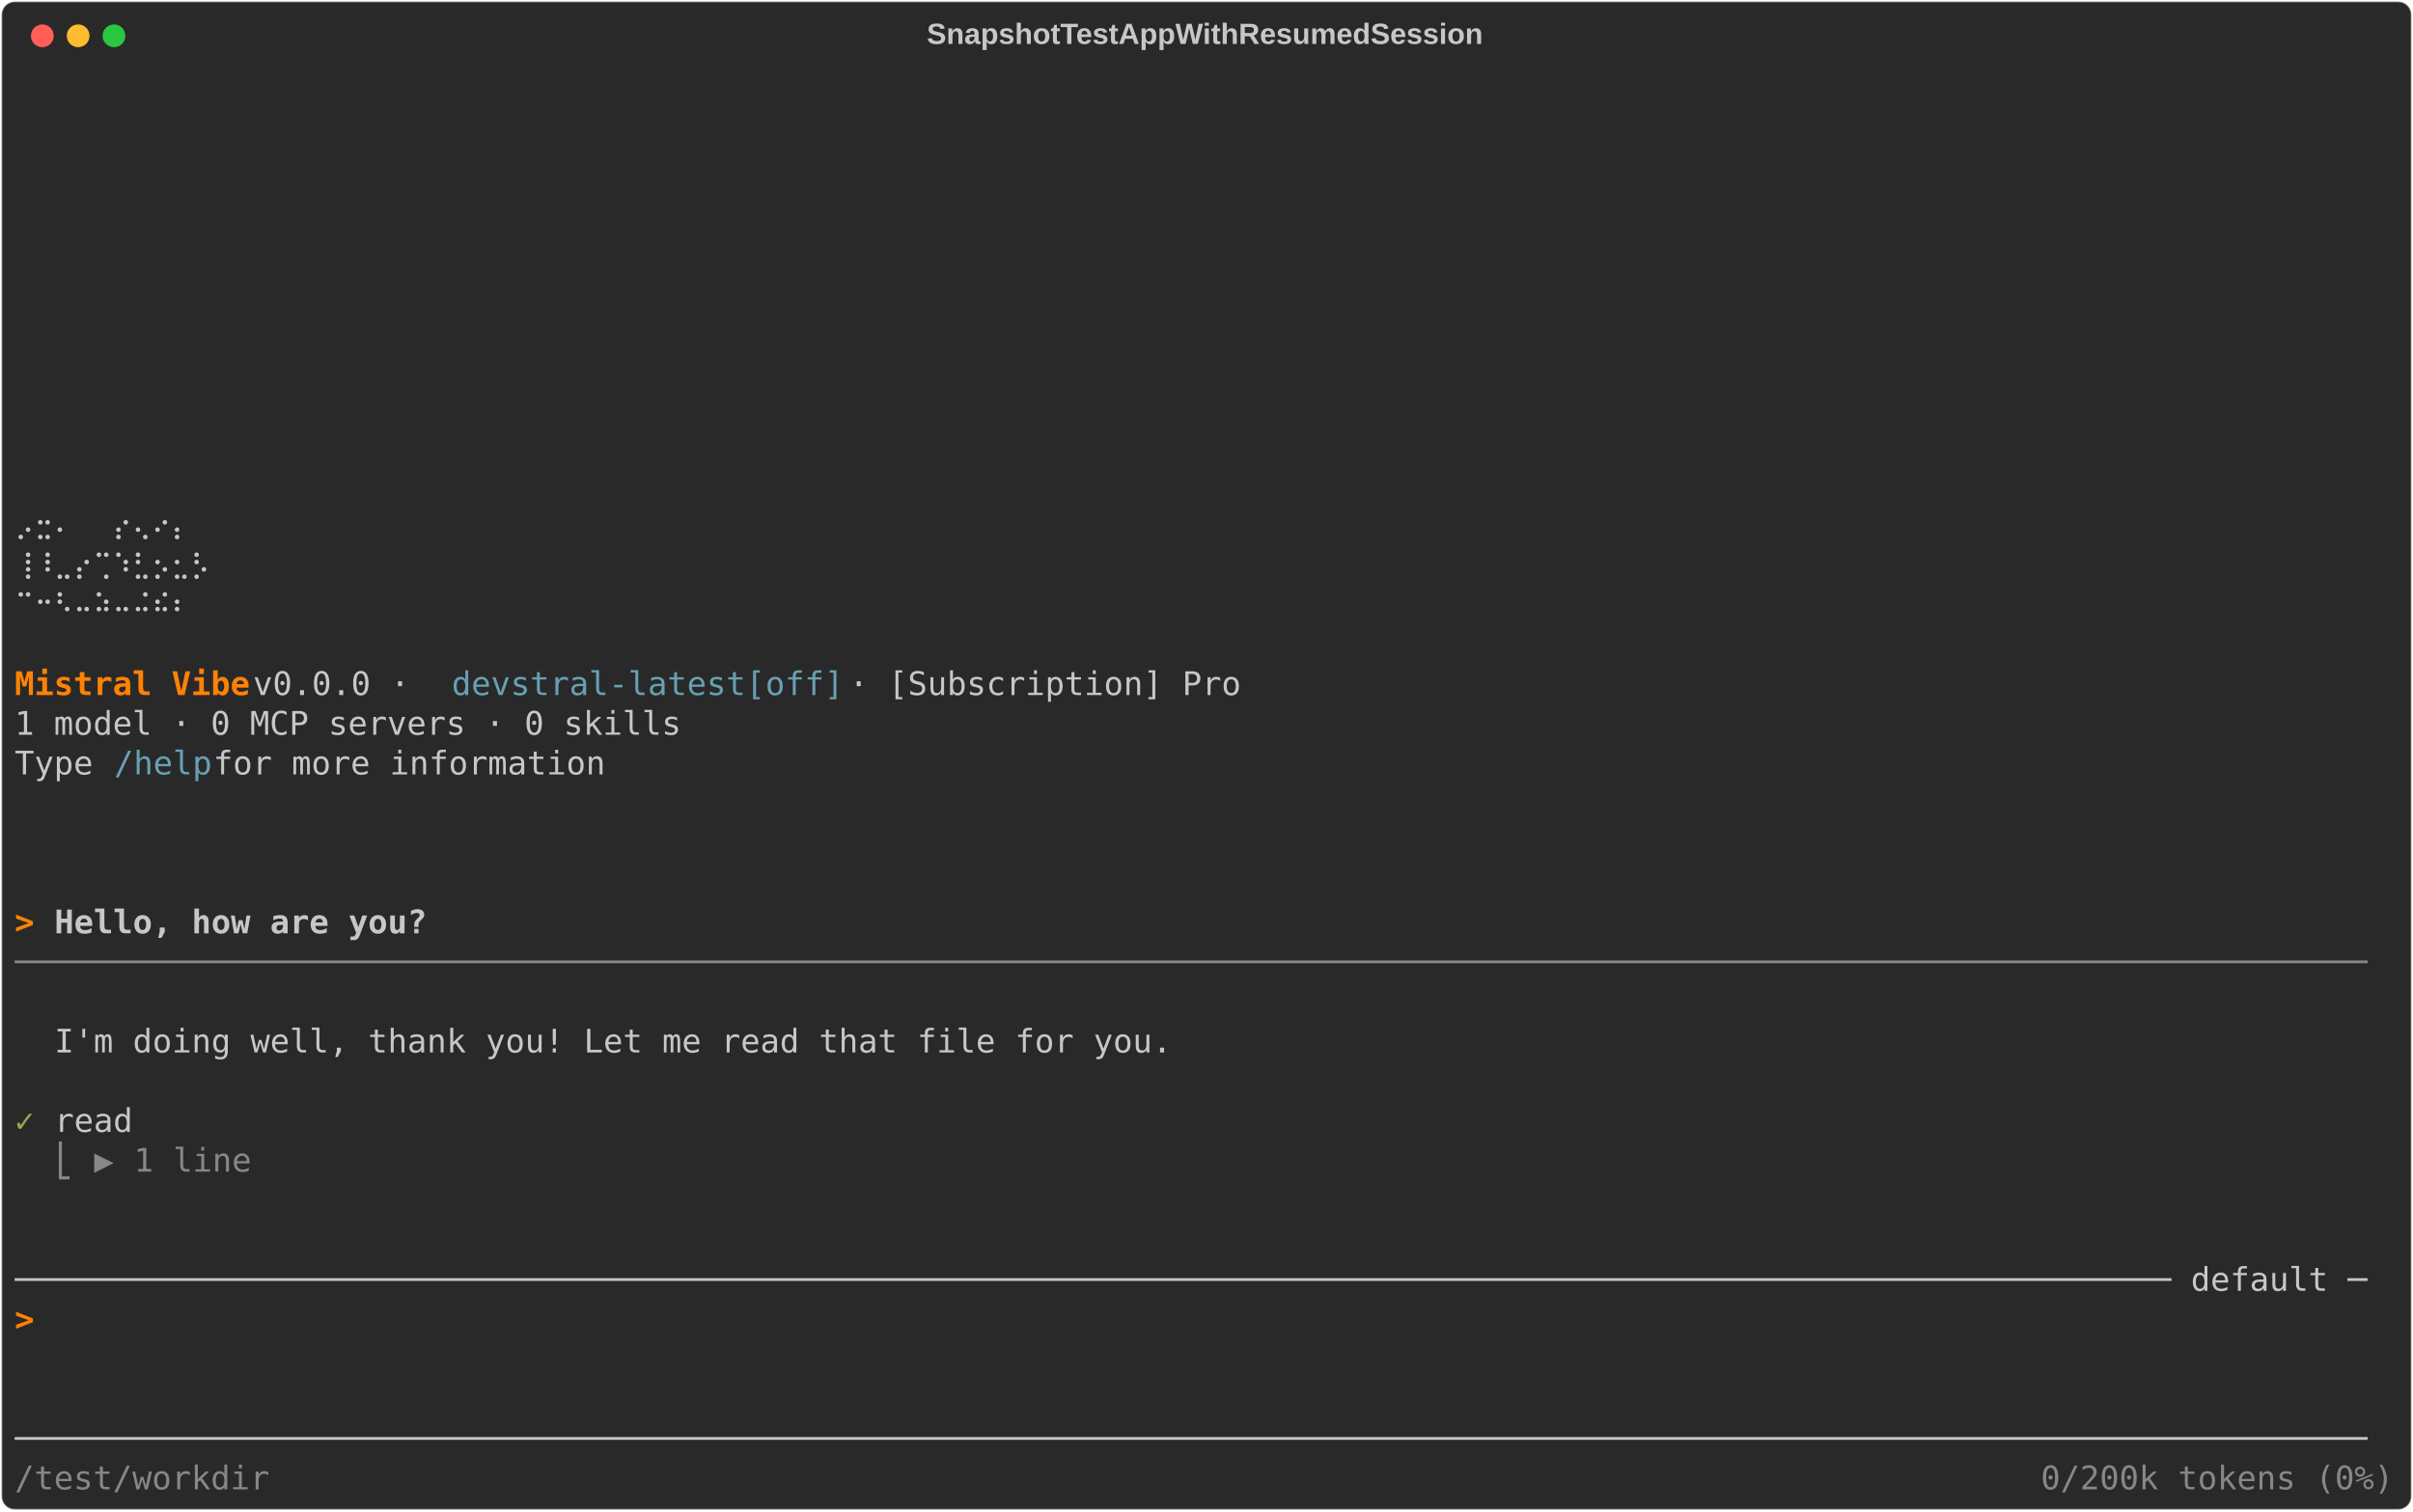
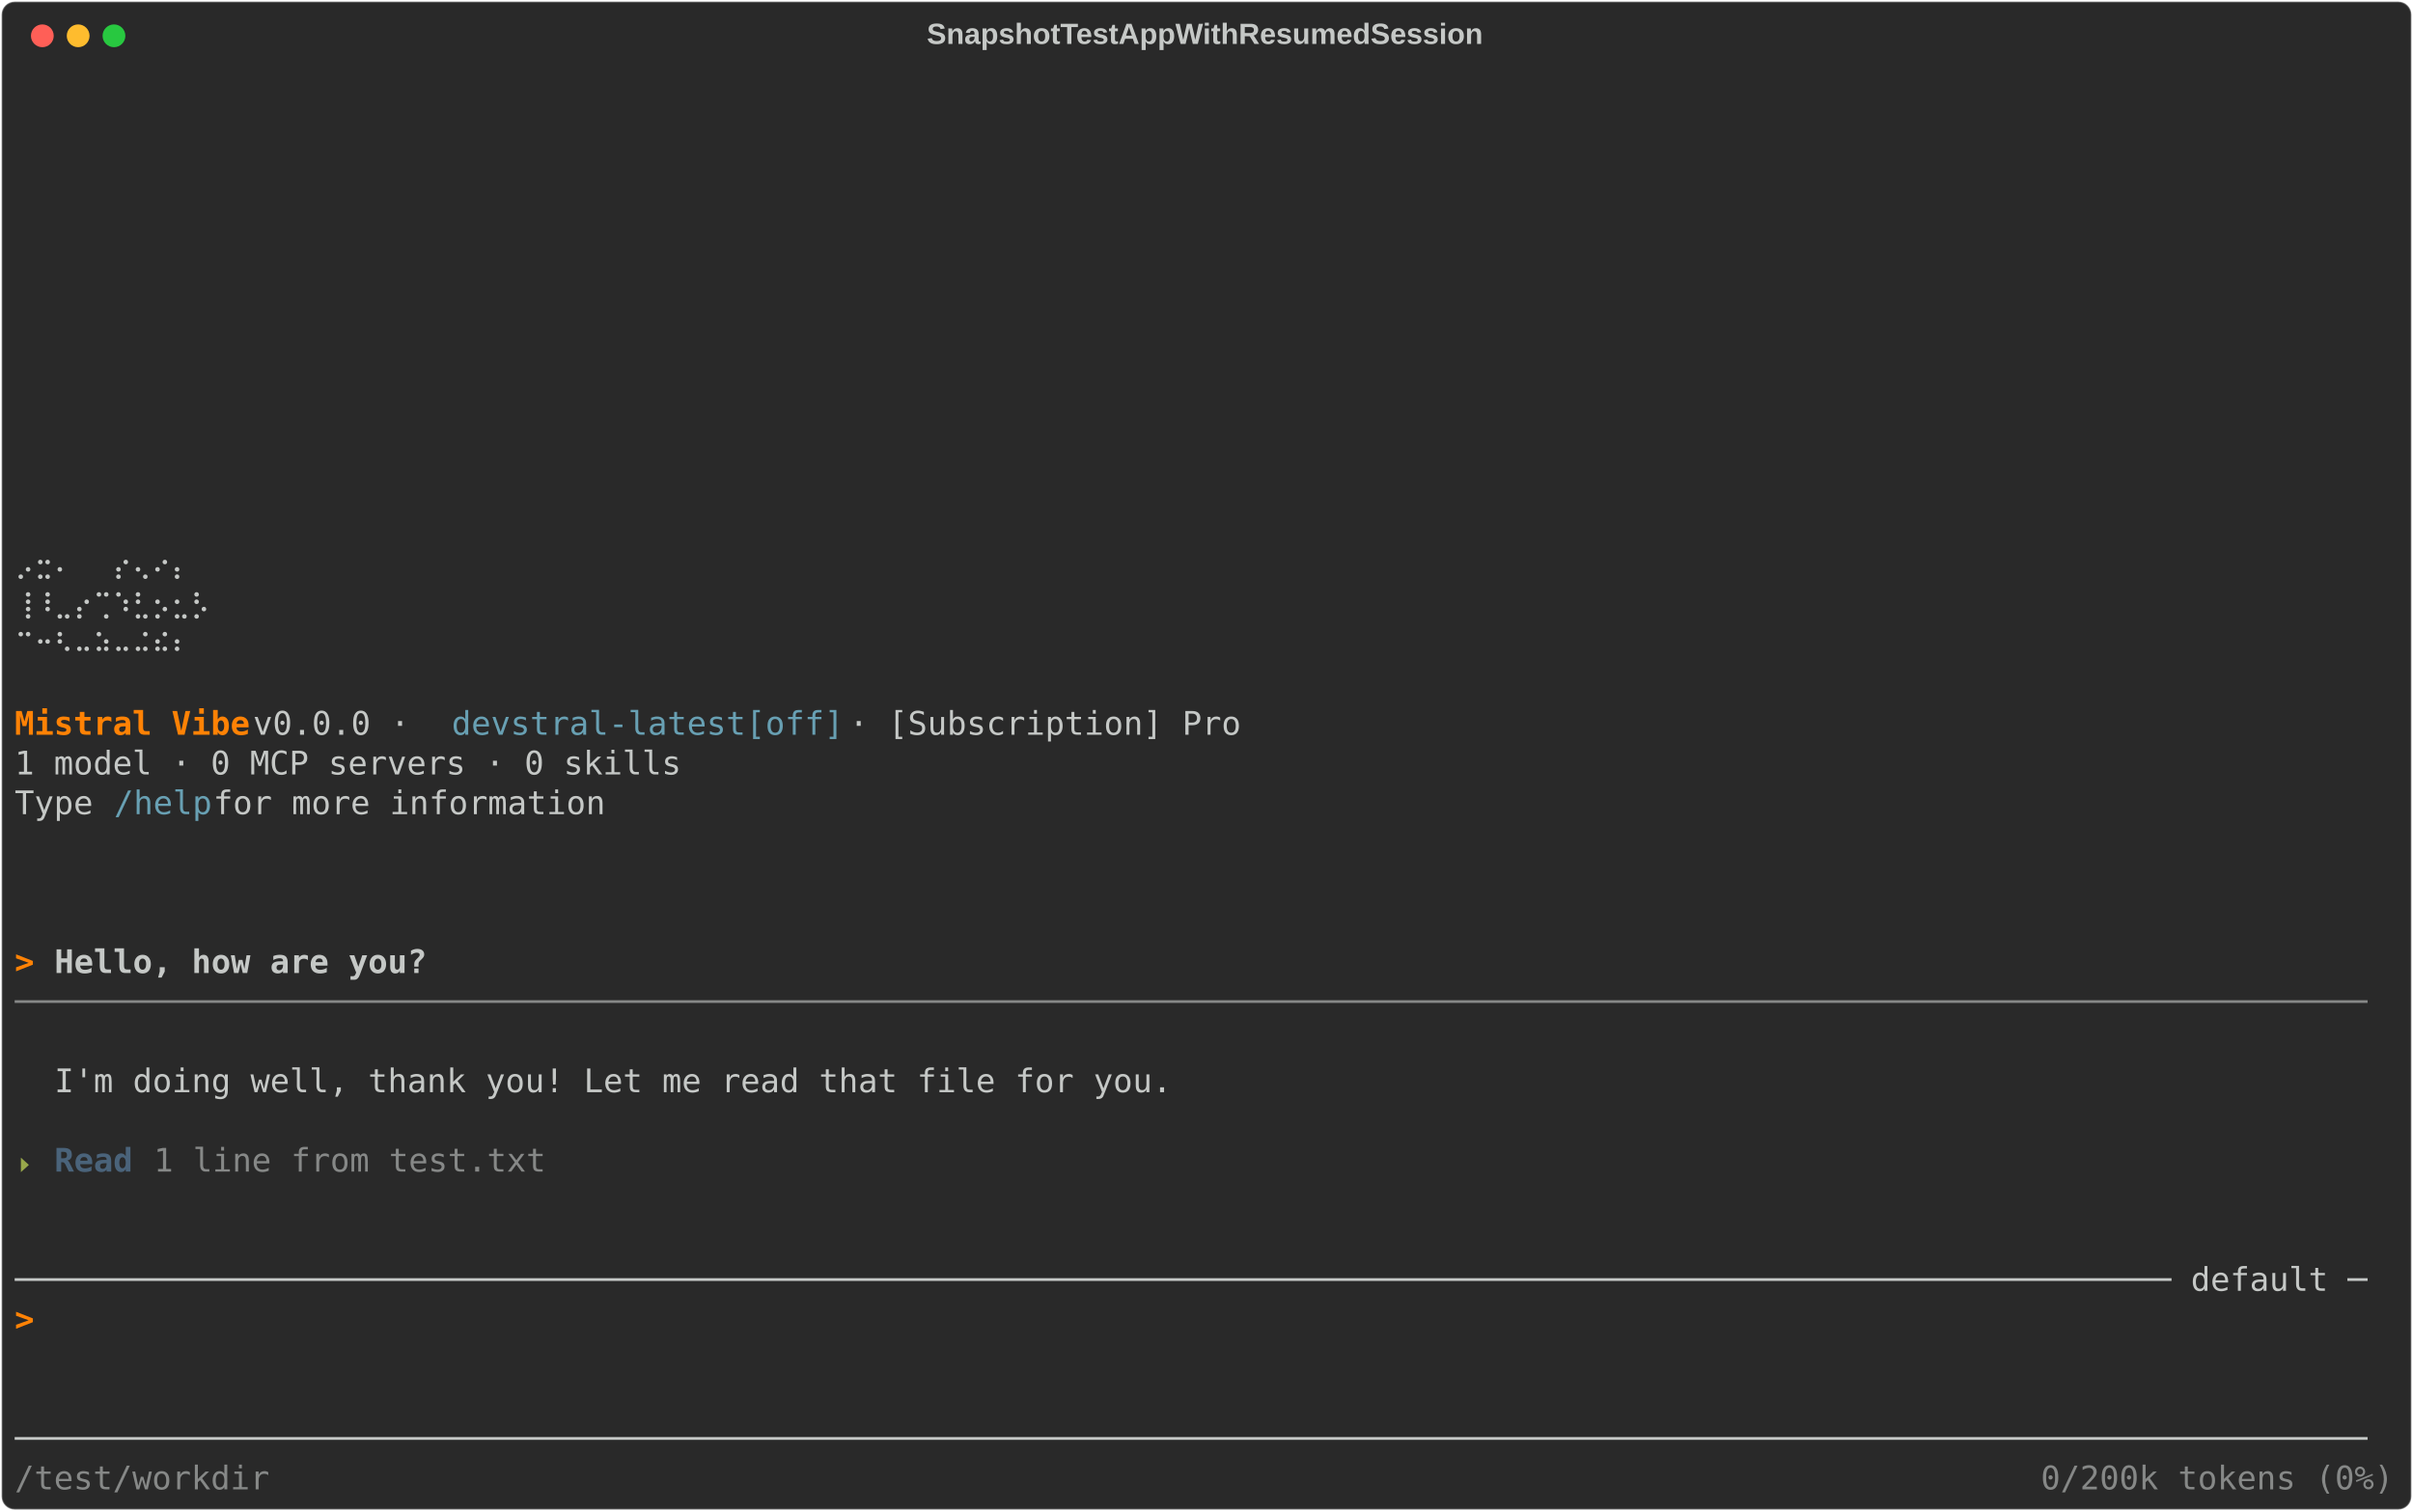
<svg xmlns="http://www.w3.org/2000/svg" class="rich-terminal" viewBox="0 0 1482 928.4">
  <style>

    @font-face {
        font-family: "Fira Code";
        src: local("FiraCode-Regular"),
                url("https://cdnjs.cloudflare.com/ajax/libs/firacode/6.2.0/woff2/FiraCode-Regular.woff2") format("woff2"),
                url("https://cdnjs.cloudflare.com/ajax/libs/firacode/6.2.0/woff/FiraCode-Regular.woff") format("woff");
        font-style: normal;
        font-weight: 400;
    }
    @font-face {
        font-family: "Fira Code";
        src: local("FiraCode-Bold"),
                url("https://cdnjs.cloudflare.com/ajax/libs/firacode/6.2.0/woff2/FiraCode-Bold.woff2") format("woff2"),
                url("https://cdnjs.cloudflare.com/ajax/libs/firacode/6.2.0/woff/FiraCode-Bold.woff") format("woff");
        font-style: bold;
        font-weight: 700;
    }

    .terminal-matrix {
        font-family: Fira Code, monospace;
        font-size: 20px;
        line-height: 24.4px;
        font-variant-east-asian: full-width;
    }

    .terminal-title {
        font-size: 18px;
        font-weight: bold;
        font-family: arial;
    }

    .terminal-r1 { fill: #c5c8c6 }
.terminal-r2 { fill: #ff8205;font-weight: bold }
.terminal-r3 { fill: #68a0b3 }
.terminal-r4 { fill: #c5c8c6;font-weight: bold }
.terminal-r5 { fill: #868887 }
.terminal-r6 { fill: #98a84b }
+ .terminal-r7 { fill: #4a637a;font-weight: bold }
    </style>
  <defs>
    <clipPath id="terminal-clip-terminal">
      <rect x="0" y="0" width="1463.0" height="877.4" />
    </clipPath>
    <clipPath id="terminal-line-0">
      <rect x="0" y="1.5" width="1464" height="24.65" />
    </clipPath>
    <clipPath id="terminal-line-1">
      <rect x="0" y="25.9" width="1464" height="24.65" />
    </clipPath>
    <clipPath id="terminal-line-2">
      <rect x="0" y="50.3" width="1464" height="24.65" />
    </clipPath>
    <clipPath id="terminal-line-3">
      <rect x="0" y="74.7" width="1464" height="24.65" />
    </clipPath>
    <clipPath id="terminal-line-4">
      <rect x="0" y="99.1" width="1464" height="24.65" />
    </clipPath>
    <clipPath id="terminal-line-5">
      <rect x="0" y="123.5" width="1464" height="24.65" />
    </clipPath>
    <clipPath id="terminal-line-6">
      <rect x="0" y="147.9" width="1464" height="24.65" />
    </clipPath>
    <clipPath id="terminal-line-7">
      <rect x="0" y="172.3" width="1464" height="24.65" />
    </clipPath>
    <clipPath id="terminal-line-8">
      <rect x="0" y="196.7" width="1464" height="24.65" />
    </clipPath>
    <clipPath id="terminal-line-9">
      <rect x="0" y="221.1" width="1464" height="24.65" />
    </clipPath>
    <clipPath id="terminal-line-10">
      <rect x="0" y="245.5" width="1464" height="24.65" />
    </clipPath>
    <clipPath id="terminal-line-11">
      <rect x="0" y="269.9" width="1464" height="24.65" />
    </clipPath>
    <clipPath id="terminal-line-12">
      <rect x="0" y="294.3" width="1464" height="24.65" />
    </clipPath>
    <clipPath id="terminal-line-13">
      <rect x="0" y="318.7" width="1464" height="24.65" />
    </clipPath>
    <clipPath id="terminal-line-14">
      <rect x="0" y="343.1" width="1464" height="24.65" />
    </clipPath>
    <clipPath id="terminal-line-15">
      <rect x="0" y="367.5" width="1464" height="24.65" />
    </clipPath>
    <clipPath id="terminal-line-16">
      <rect x="0" y="391.9" width="1464" height="24.65" />
    </clipPath>
    <clipPath id="terminal-line-17">
      <rect x="0" y="416.3" width="1464" height="24.65" />
    </clipPath>
    <clipPath id="terminal-line-18">
      <rect x="0" y="440.7" width="1464" height="24.65" />
    </clipPath>
    <clipPath id="terminal-line-19">
      <rect x="0" y="465.1" width="1464" height="24.65" />
    </clipPath>
    <clipPath id="terminal-line-20">
      <rect x="0" y="489.5" width="1464" height="24.65" />
    </clipPath>
    <clipPath id="terminal-line-21">
      <rect x="0" y="513.9" width="1464" height="24.65" />
    </clipPath>
    <clipPath id="terminal-line-22">
      <rect x="0" y="538.3" width="1464" height="24.65" />
    </clipPath>
    <clipPath id="terminal-line-23">
      <rect x="0" y="562.7" width="1464" height="24.65" />
    </clipPath>
    <clipPath id="terminal-line-24">
      <rect x="0" y="587.1" width="1464" height="24.65" />
    </clipPath>
    <clipPath id="terminal-line-25">
      <rect x="0" y="611.5" width="1464" height="24.65" />
    </clipPath>
    <clipPath id="terminal-line-26">
      <rect x="0" y="635.9" width="1464" height="24.65" />
    </clipPath>
    <clipPath id="terminal-line-27">
      <rect x="0" y="660.3" width="1464" height="24.65" />
    </clipPath>
    <clipPath id="terminal-line-28">
      <rect x="0" y="684.7" width="1464" height="24.65" />
    </clipPath>
    <clipPath id="terminal-line-29">
      <rect x="0" y="709.1" width="1464" height="24.65" />
    </clipPath>
    <clipPath id="terminal-line-30">
      <rect x="0" y="733.5" width="1464" height="24.65" />
    </clipPath>
    <clipPath id="terminal-line-31">
      <rect x="0" y="757.9" width="1464" height="24.65" />
    </clipPath>
    <clipPath id="terminal-line-32">
      <rect x="0" y="782.3" width="1464" height="24.65" />
    </clipPath>
    <clipPath id="terminal-line-33">
      <rect x="0" y="806.7" width="1464" height="24.65" />
    </clipPath>
    <clipPath id="terminal-line-34">
      <rect x="0" y="831.1" width="1464" height="24.65" />
    </clipPath>
  </defs>
  <rect fill="#292929" stroke="rgba(255,255,255,0.35)" stroke-width="1" x="1" y="1" width="1480" height="926.4" rx="8" />
  <text class="terminal-title" fill="#c5c8c6" text-anchor="middle" x="740" y="27">SnapshotTestAppWithResumedSession</text>
  <g transform="translate(26,22)">
    <circle cx="0" cy="0" r="7" fill="#ff5f57" />
    <circle cx="22" cy="0" r="7" fill="#febc2e" />
    <circle cx="44" cy="0" r="7" fill="#28c840" />
  </g>
  <g transform="translate(9, 41)" clip-path="url(#terminal-clip-terminal)">
    <g class="terminal-matrix">
      <text class="terminal-r1" x="1464" y="20" textLength="12.2" clip-path="url(#terminal-line-0)">
</text>
      <text class="terminal-r1" x="1464" y="44.4" textLength="12.2" clip-path="url(#terminal-line-1)">
</text>
      <text class="terminal-r1" x="1464" y="68.8" textLength="12.2" clip-path="url(#terminal-line-2)">
</text>
      <text class="terminal-r1" x="1464" y="93.2" textLength="12.2" clip-path="url(#terminal-line-3)">
</text>
      <text class="terminal-r1" x="1464" y="117.6" textLength="12.2" clip-path="url(#terminal-line-4)">
</text>
      <text class="terminal-r1" x="1464" y="142" textLength="12.2" clip-path="url(#terminal-line-5)">
</text>
      <text class="terminal-r1" x="1464" y="166.4" textLength="12.2" clip-path="url(#terminal-line-6)">
</text>
      <text class="terminal-r1" x="1464" y="190.8" textLength="12.2" clip-path="url(#terminal-line-7)">
</text>
      <text class="terminal-r1" x="1464" y="215.2" textLength="12.2" clip-path="url(#terminal-line-8)">
</text>
      <text class="terminal-r1" x="1464" y="239.6" textLength="12.2" clip-path="url(#terminal-line-9)">
</text>
      <text class="terminal-r1" x="1464" y="264" textLength="12.2" clip-path="url(#terminal-line-10)">
</text>
-       <text class="terminal-r1" x="0" y="288.4" textLength="134.2" clip-path="url(#terminal-line-11)">  ⡠⣒⠄  ⡔⢄⠔⡄</text>
      <text class="terminal-r1" x="1464" y="288.4" textLength="12.2" clip-path="url(#terminal-line-11)">
</text>
-       <text class="terminal-r1" x="0" y="312.8" textLength="134.2" clip-path="url(#terminal-line-12)"> ⢸⠸⣀⡔⢉⠱⣃⡢⣂⡣</text>
+       <text class="terminal-r1" x="0" y="312.8" textLength="134.2" clip-path="url(#terminal-line-12)">  ⡠⣒⠄  ⡔⢄⠔⡄</text>
      <text class="terminal-r1" x="1464" y="312.8" textLength="12.2" clip-path="url(#terminal-line-12)">
</text>
-       <text class="terminal-r1" x="0" y="337.2" textLength="134.2" clip-path="url(#terminal-line-13)">  ⠉⠒⠣⠤⠵⠤⠬⠮⠆</text>
+       <text class="terminal-r1" x="0" y="337.2" textLength="134.2" clip-path="url(#terminal-line-13)"> ⢸⠸⣀⡔⢉⠱⣃⡢⣂⡣</text>
      <text class="terminal-r1" x="1464" y="337.2" textLength="12.2" clip-path="url(#terminal-line-13)">
</text>
+       <text class="terminal-r1" x="0" y="361.6" textLength="134.2" clip-path="url(#terminal-line-14)">  ⠉⠒⠣⠤⠵⠤⠬⠮⠆</text>
      <text class="terminal-r1" x="1464" y="361.6" textLength="12.2" clip-path="url(#terminal-line-14)">
</text>
-       <text class="terminal-r2" x="0" y="386" textLength="146.4" clip-path="url(#terminal-line-15)">Mistral Vibe</text>
-       <text class="terminal-r1" x="146.4" y="386" textLength="122" clip-path="url(#terminal-line-15)"> v0.0.0 · </text>
-       <text class="terminal-r3" x="268.4" y="386" textLength="244" clip-path="url(#terminal-line-15)">devstral-latest[off]</text>
-       <text class="terminal-r1" x="512.4" y="386" textLength="256.2" clip-path="url(#terminal-line-15)"> · [Subscription] Pro</text>
      <text class="terminal-r1" x="1464" y="386" textLength="12.2" clip-path="url(#terminal-line-15)">
</text>
-       <text class="terminal-r1" x="0" y="410.4" textLength="414.8" clip-path="url(#terminal-line-16)">1 model · 0 MCP servers · 0 skills</text>
+       <text class="terminal-r2" x="0" y="410.4" textLength="146.4" clip-path="url(#terminal-line-16)">Mistral Vibe</text>
+       <text class="terminal-r1" x="146.4" y="410.4" textLength="122" clip-path="url(#terminal-line-16)"> v0.0.0 · </text>
+       <text class="terminal-r3" x="268.4" y="410.4" textLength="244" clip-path="url(#terminal-line-16)">devstral-latest[off]</text>
+       <text class="terminal-r1" x="512.4" y="410.4" textLength="256.2" clip-path="url(#terminal-line-16)"> · [Subscription] Pro</text>
      <text class="terminal-r1" x="1464" y="410.4" textLength="12.2" clip-path="url(#terminal-line-16)">
</text>
-       <text class="terminal-r1" x="0" y="434.8" textLength="61" clip-path="url(#terminal-line-17)">Type </text>
-       <text class="terminal-r3" x="61" y="434.8" textLength="61" clip-path="url(#terminal-line-17)">/help</text>
-       <text class="terminal-r1" x="122" y="434.8" textLength="256.2" clip-path="url(#terminal-line-17)"> for more information</text>
+       <text class="terminal-r1" x="0" y="434.8" textLength="414.8" clip-path="url(#terminal-line-17)">1 model · 0 MCP servers · 0 skills</text>
      <text class="terminal-r1" x="1464" y="434.8" textLength="12.2" clip-path="url(#terminal-line-17)">
</text>
+       <text class="terminal-r1" x="0" y="459.2" textLength="61" clip-path="url(#terminal-line-18)">Type </text>
+       <text class="terminal-r3" x="61" y="459.2" textLength="61" clip-path="url(#terminal-line-18)">/help</text>
+       <text class="terminal-r1" x="122" y="459.2" textLength="256.2" clip-path="url(#terminal-line-18)"> for more information</text>
      <text class="terminal-r1" x="1464" y="459.2" textLength="12.2" clip-path="url(#terminal-line-18)">
</text>
      <text class="terminal-r1" x="1464" y="483.6" textLength="12.2" clip-path="url(#terminal-line-19)">
</text>
      <text class="terminal-r1" x="1464" y="508" textLength="12.2" clip-path="url(#terminal-line-20)">
</text>
-       <text class="terminal-r2" x="0" y="532.4" textLength="24.4" clip-path="url(#terminal-line-21)">&gt; </text>
-       <text class="terminal-r4" x="24.4" y="532.4" textLength="231.8" clip-path="url(#terminal-line-21)">Hello, how are you?</text>
      <text class="terminal-r1" x="1464" y="532.4" textLength="12.2" clip-path="url(#terminal-line-21)">
</text>
-       <text class="terminal-r5" x="0" y="556.8" textLength="1464" clip-path="url(#terminal-line-22)">────────────────────────────────────────────────────────────────────────────────────────────────────────────────────────</text>
+       <text class="terminal-r2" x="0" y="556.8" textLength="24.4" clip-path="url(#terminal-line-22)">&gt; </text>
+       <text class="terminal-r4" x="24.4" y="556.8" textLength="231.8" clip-path="url(#terminal-line-22)">Hello, how are you?</text>
      <text class="terminal-r1" x="1464" y="556.8" textLength="12.2" clip-path="url(#terminal-line-22)">
</text>
+       <text class="terminal-r5" x="0" y="581.2" textLength="1464" clip-path="url(#terminal-line-23)">────────────────────────────────────────────────────────────────────────────────────────────────────────────────────────</text>
      <text class="terminal-r1" x="1464" y="581.2" textLength="12.2" clip-path="url(#terminal-line-23)">
</text>
-       <text class="terminal-r1" x="24.4" y="605.6" textLength="695.4" clip-path="url(#terminal-line-24)">I'm doing well, thank you! Let me read that file for you.</text>
      <text class="terminal-r1" x="1464" y="605.6" textLength="12.2" clip-path="url(#terminal-line-24)">
</text>
+       <text class="terminal-r1" x="24.4" y="630" textLength="695.4" clip-path="url(#terminal-line-25)">I'm doing well, thank you! Let me read that file for you.</text>
      <text class="terminal-r1" x="1464" y="630" textLength="12.2" clip-path="url(#terminal-line-25)">
</text>
-       <text class="terminal-r6" x="0" y="654.4" textLength="12.2" clip-path="url(#terminal-line-26)">✓</text>
-       <text class="terminal-r1" x="24.4" y="654.4" textLength="48.8" clip-path="url(#terminal-line-26)">read</text>
      <text class="terminal-r1" x="1464" y="654.4" textLength="12.2" clip-path="url(#terminal-line-26)">
</text>
-       <text class="terminal-r5" x="24.4" y="678.8" textLength="12.2" clip-path="url(#terminal-line-27)">⎣</text>
-       <text class="terminal-r5" x="48.8" y="678.8" textLength="12.2" clip-path="url(#terminal-line-27)">▶</text>
-       <text class="terminal-r5" x="73.2" y="678.8" textLength="73.2" clip-path="url(#terminal-line-27)">1 line</text>
+       <text class="terminal-r6" x="0" y="678.8" textLength="12.2" clip-path="url(#terminal-line-27)">⏵</text>
+       <text class="terminal-r7" x="24.4" y="678.8" textLength="48.8" clip-path="url(#terminal-line-27)">Read</text>
+       <text class="terminal-r5" x="85.4" y="678.8" textLength="244" clip-path="url(#terminal-line-27)">1 line from test.txt</text>
      <text class="terminal-r1" x="1464" y="678.8" textLength="12.2" clip-path="url(#terminal-line-27)">
</text>
      <text class="terminal-r1" x="1464" y="703.2" textLength="12.2" clip-path="url(#terminal-line-28)">
</text>
      <text class="terminal-r1" x="1464" y="727.6" textLength="12.2" clip-path="url(#terminal-line-29)">
</text>
      <text class="terminal-r1" x="0" y="752" textLength="1464" clip-path="url(#terminal-line-30)">────────────────────────────────────────────────────────────────────────────────────────────────────────────── default ─</text>
      <text class="terminal-r1" x="1464" y="752" textLength="12.2" clip-path="url(#terminal-line-30)">
</text>
      <text class="terminal-r2" x="0" y="776.4" textLength="12.2" clip-path="url(#terminal-line-31)">&gt;</text>
      <text class="terminal-r1" x="1464" y="776.4" textLength="12.2" clip-path="url(#terminal-line-31)">
</text>
      <text class="terminal-r1" x="1464" y="800.8" textLength="12.2" clip-path="url(#terminal-line-32)">
</text>
      <text class="terminal-r1" x="1464" y="825.2" textLength="12.2" clip-path="url(#terminal-line-33)">
</text>
      <text class="terminal-r1" x="0" y="849.6" textLength="1464" clip-path="url(#terminal-line-34)">────────────────────────────────────────────────────────────────────────────────────────────────────────────────────────</text>
      <text class="terminal-r1" x="1464" y="849.6" textLength="12.2" clip-path="url(#terminal-line-34)">
</text>
      <text class="terminal-r5" x="0" y="874" textLength="158.6" clip-path="url(#terminal-line-35)">/test/workdir</text>
      <text class="terminal-r5" x="1244.4" y="874" textLength="219.6" clip-path="url(#terminal-line-35)">0/200k tokens (0%)</text>
    </g>
  </g>
</svg>
